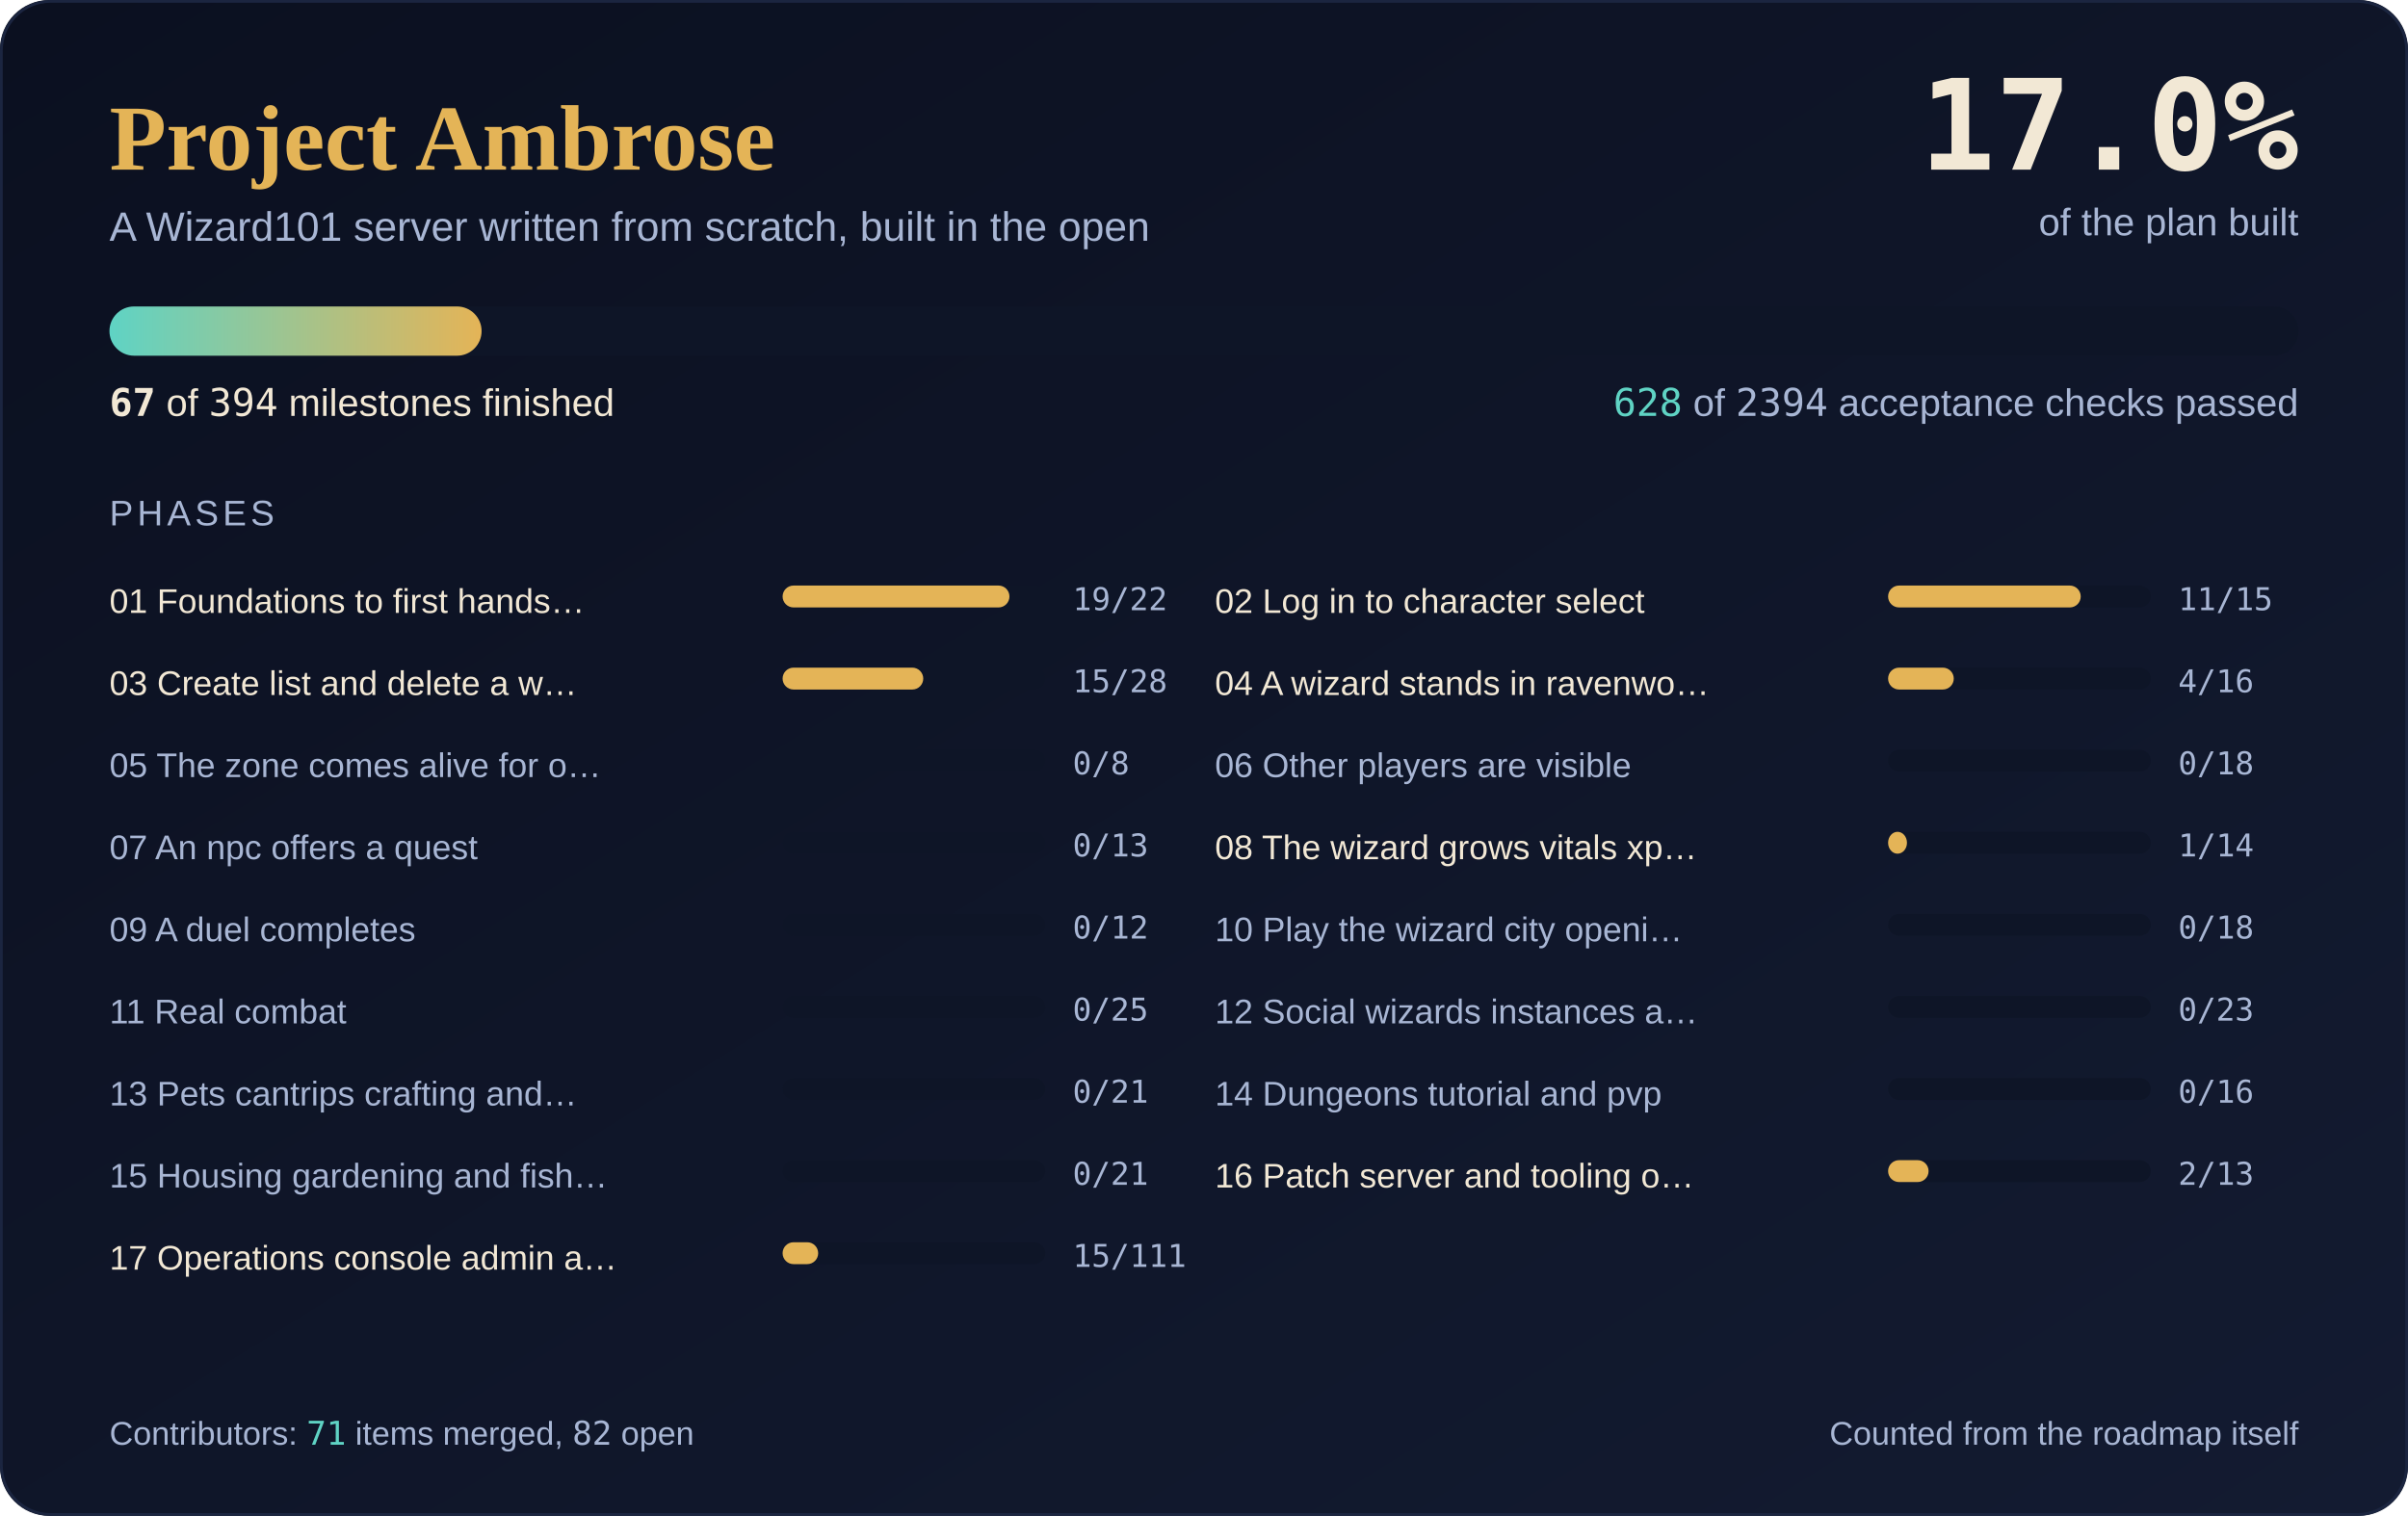
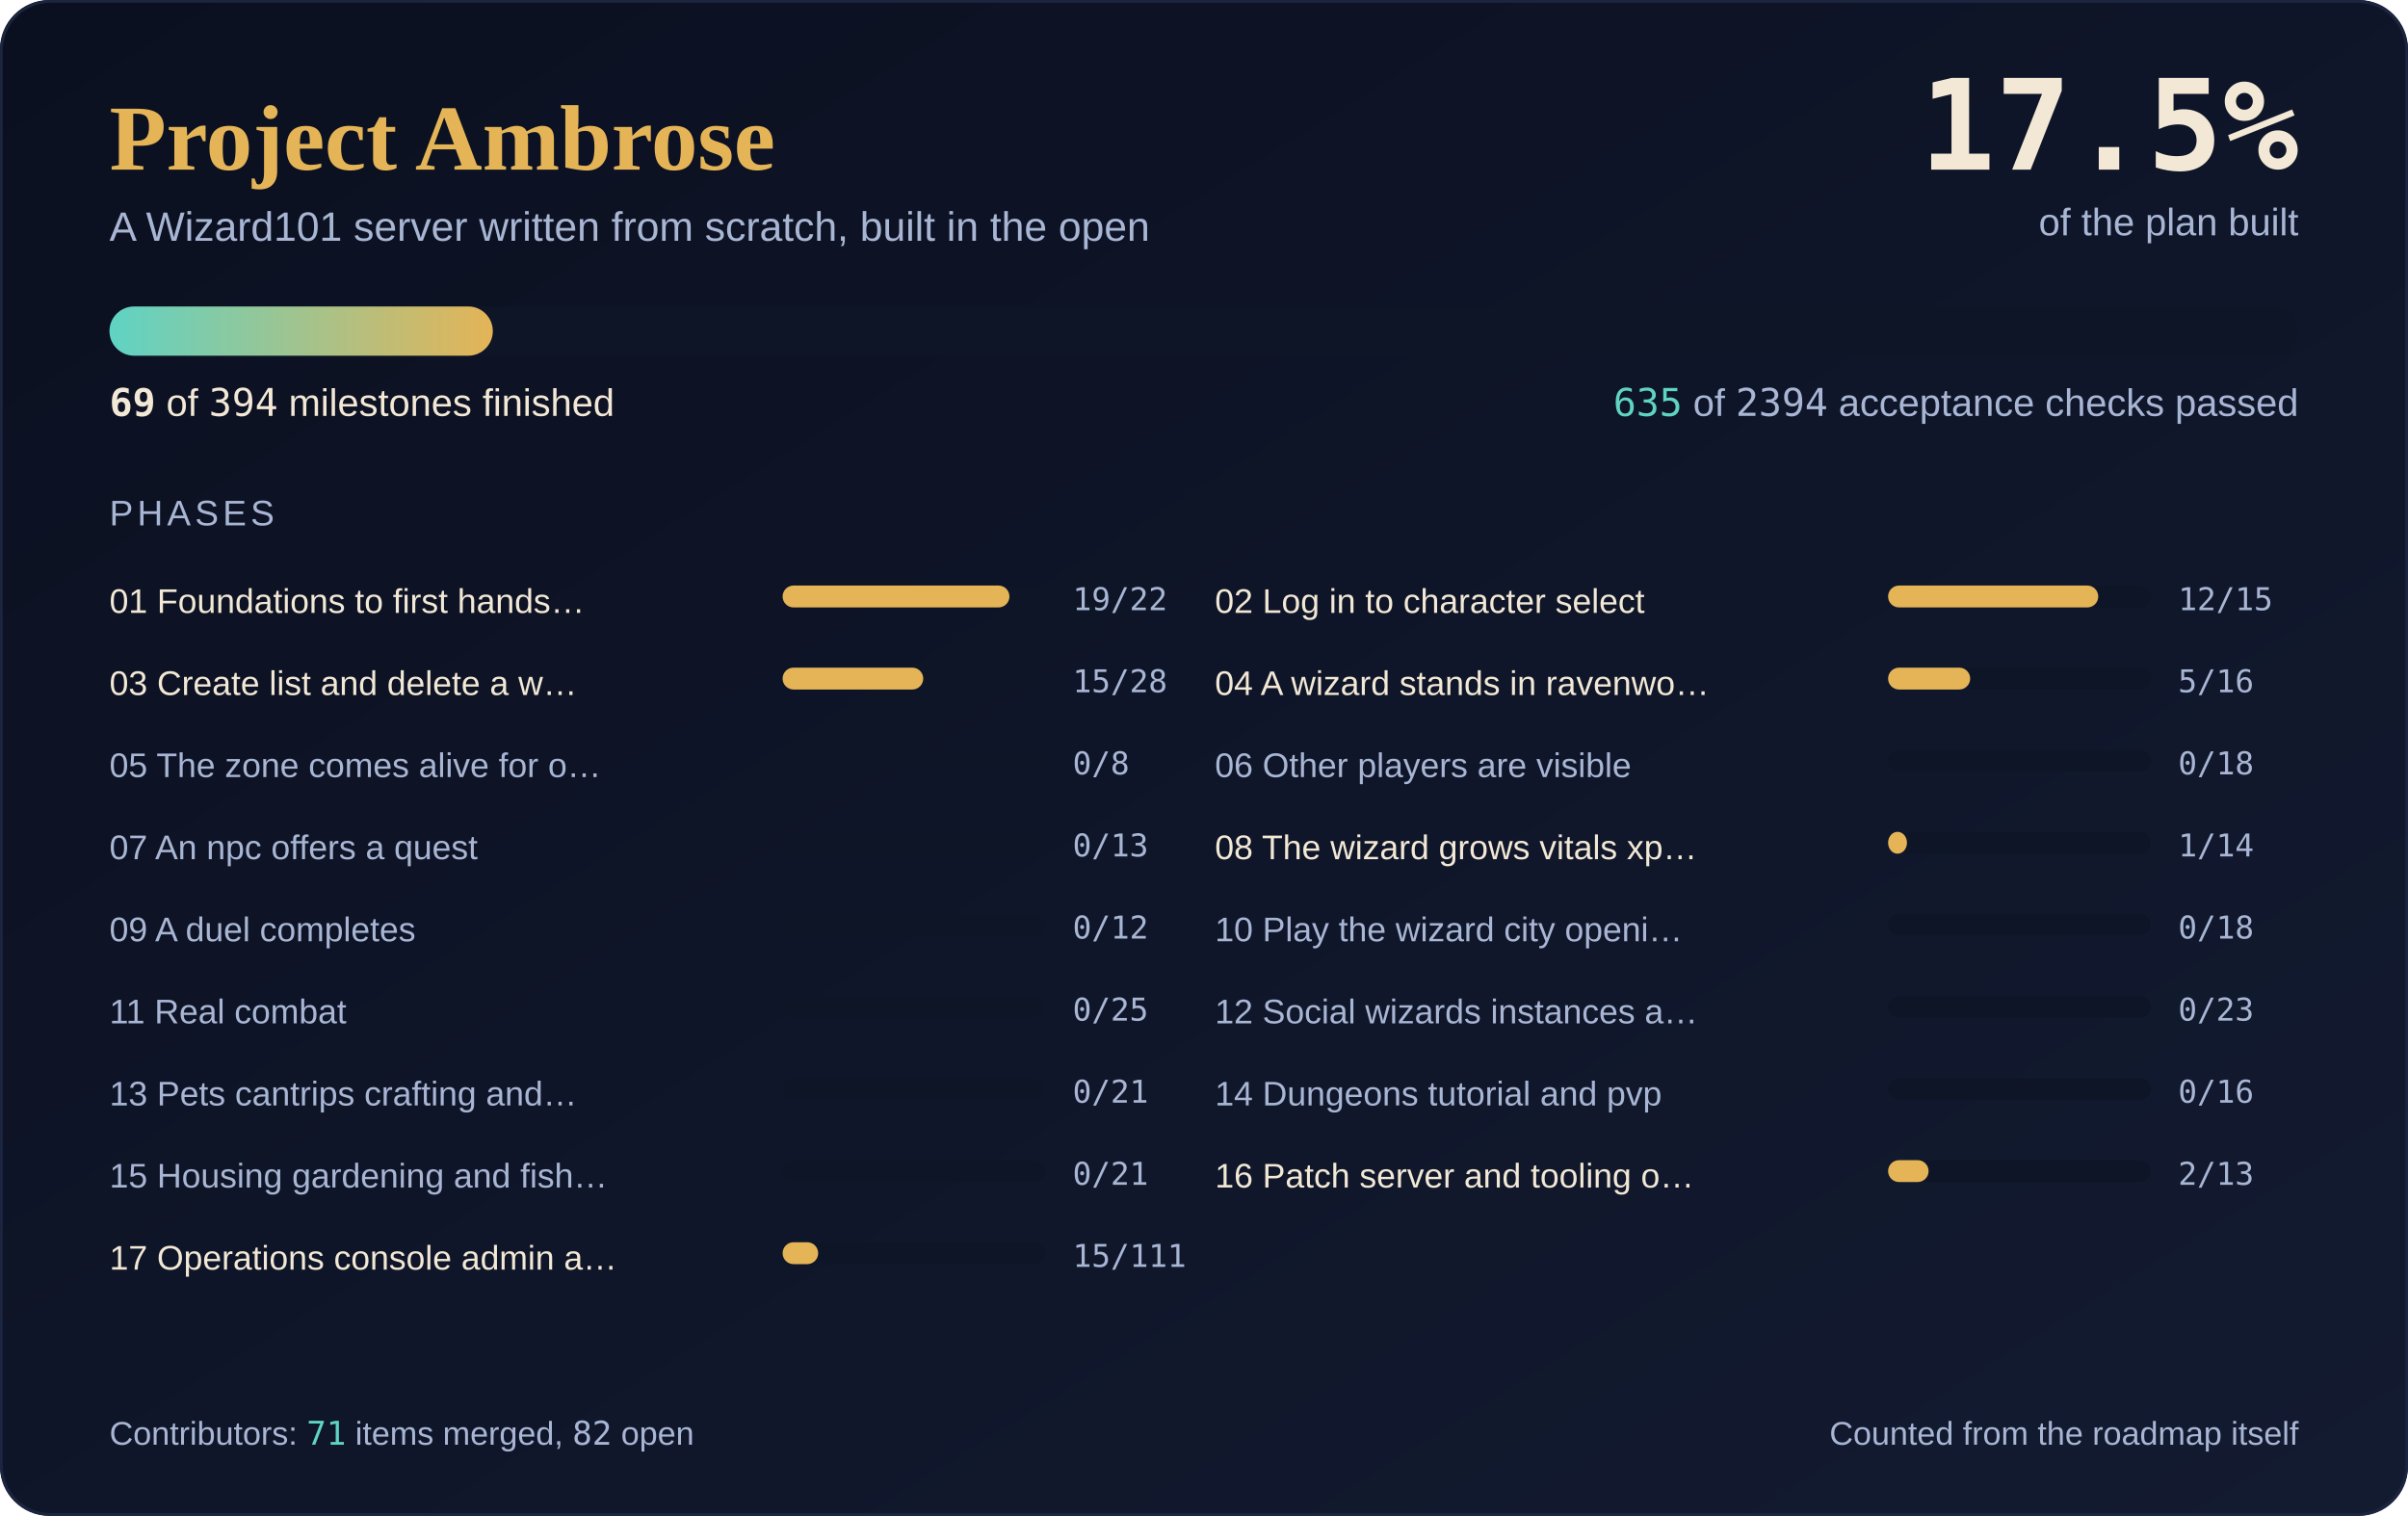
- <svg xmlns="http://www.w3.org/2000/svg" width="880" height="554" viewBox="0 0 880 554" role="img" aria-label="Project Ambrose progress: 67 of 394 milestones complete, 17.0 percent">
+ <svg xmlns="http://www.w3.org/2000/svg" width="880" height="554" viewBox="0 0 880 554" role="img" aria-label="Project Ambrose progress: 69 of 394 milestones complete, 17.5 percent">
  <defs>
    <linearGradient id="sky" x1="0" y1="0" x2="1" y2="1">
      <stop offset="0" stop-color="#0B1020" />
      <stop offset="1" stop-color="#131B31" />
    </linearGradient>
    <linearGradient id="fill" x1="0" y1="0" x2="1" y2="0">
      <stop offset="0" stop-color="#5FD3C4" />
      <stop offset="1" stop-color="#E4B457" />
    </linearGradient>
  </defs>
  <rect width="880" height="554" rx="18" fill="url(#sky)" />
  <rect x="0.5" y="0.5" width="879" height="553" rx="18" fill="none" stroke="#1B2540" />
  <text x="40" y="62" font-family="'Cormorant Garamond', Georgia, 'Times New Roman', serif" font-size="34" font-weight="600" fill="#E4B457">Project Ambrose</text>
  <text x="40" y="88" font-family="Karla, 'Segoe UI', 'Helvetica Neue', Arial, sans-serif" font-size="15" fill="#A8B6D4">A Wizard101 server written from scratch, built in the open</text>
-   <text x="840" y="62" text-anchor="end" font-family="'JetBrains Mono', Consolas, 'DejaVu Sans Mono', monospace" font-size="46" font-weight="700" fill="#F2E8D5">17.0%</text>
+   <text x="840" y="62" text-anchor="end" font-family="'JetBrains Mono', Consolas, 'DejaVu Sans Mono', monospace" font-size="46" font-weight="700" fill="#F2E8D5">17.5%</text>
  <text x="840" y="86" text-anchor="end" font-family="Karla, 'Segoe UI', 'Helvetica Neue', Arial, sans-serif" font-size="14" fill="#A8B6D4">of the plan built</text>
  <rect x="40" y="112" width="800" height="18" rx="9.0" fill="#0E1527" />
-   <rect x="40" y="112" width="136.0" height="18" rx="9.0" fill="url(#fill)" />
+   <rect x="40" y="112" width="140.1" height="18" rx="9.0" fill="url(#fill)" />
  <text x="40" y="152" font-family="Karla, 'Segoe UI', 'Helvetica Neue', Arial, sans-serif" font-size="14" fill="#F2E8D5">
-     <tspan font-family="'JetBrains Mono', Consolas, 'DejaVu Sans Mono', monospace" font-weight="700">67</tspan> of <tspan font-family="'JetBrains Mono', Consolas, 'DejaVu Sans Mono', monospace">394</tspan> milestones finished</text>
+     <tspan font-family="'JetBrains Mono', Consolas, 'DejaVu Sans Mono', monospace" font-weight="700">69</tspan> of <tspan font-family="'JetBrains Mono', Consolas, 'DejaVu Sans Mono', monospace">394</tspan> milestones finished</text>
  <text x="840" y="152" text-anchor="end" font-family="Karla, 'Segoe UI', 'Helvetica Neue', Arial, sans-serif" font-size="14" fill="#A8B6D4">
-     <tspan font-family="'JetBrains Mono', Consolas, 'DejaVu Sans Mono', monospace" fill="#5FD3C4">628</tspan> of <tspan font-family="'JetBrains Mono', Consolas, 'DejaVu Sans Mono', monospace">2394</tspan> acceptance checks passed</text>
+     <tspan font-family="'JetBrains Mono', Consolas, 'DejaVu Sans Mono', monospace" fill="#5FD3C4">635</tspan> of <tspan font-family="'JetBrains Mono', Consolas, 'DejaVu Sans Mono', monospace">2394</tspan> acceptance checks passed</text>
  <text x="40" y="192" font-family="Karla, 'Segoe UI', 'Helvetica Neue', Arial, sans-serif" font-size="13" fill="#A8B6D4" letter-spacing="1.5">PHASES</text>
  <text x="40" y="224" font-family="Karla, 'Segoe UI', 'Helvetica Neue', Arial, sans-serif" font-size="12.5" fill="#F2E8D5">01 Foundations to first hands…</text>
  <rect x="286" y="214" width="96" height="8" rx="4.0" fill="#0E1527" />
  <rect x="286" y="214" width="82.9" height="8" rx="4.0" fill="#E4B457" />
  <text x="392" y="223" font-family="'JetBrains Mono', Consolas, 'DejaVu Sans Mono', monospace" font-size="11.5" fill="#A8B6D4">19/22</text>
  <text x="444" y="224" font-family="Karla, 'Segoe UI', 'Helvetica Neue', Arial, sans-serif" font-size="12.5" fill="#F2E8D5">02 Log in to character select</text>
  <rect x="690" y="214" width="96" height="8" rx="4.0" fill="#0E1527" />
-   <rect x="690" y="214" width="70.4" height="8" rx="4.0" fill="#E4B457" />
-   <text x="796" y="223" font-family="'JetBrains Mono', Consolas, 'DejaVu Sans Mono', monospace" font-size="11.5" fill="#A8B6D4">11/15</text>
+   <rect x="690" y="214" width="76.8" height="8" rx="4.0" fill="#E4B457" />
+   <text x="796" y="223" font-family="'JetBrains Mono', Consolas, 'DejaVu Sans Mono', monospace" font-size="11.5" fill="#A8B6D4">12/15</text>
  <text x="40" y="254" font-family="Karla, 'Segoe UI', 'Helvetica Neue', Arial, sans-serif" font-size="12.5" fill="#F2E8D5">03 Create list and delete a w…</text>
  <rect x="286" y="244" width="96" height="8" rx="4.0" fill="#0E1527" />
  <rect x="286" y="244" width="51.4" height="8" rx="4.0" fill="#E4B457" />
  <text x="392" y="253" font-family="'JetBrains Mono', Consolas, 'DejaVu Sans Mono', monospace" font-size="11.5" fill="#A8B6D4">15/28</text>
  <text x="444" y="254" font-family="Karla, 'Segoe UI', 'Helvetica Neue', Arial, sans-serif" font-size="12.5" fill="#F2E8D5">04 A wizard stands in ravenwo…</text>
  <rect x="690" y="244" width="96" height="8" rx="4.0" fill="#0E1527" />
-   <rect x="690" y="244" width="24.0" height="8" rx="4.0" fill="#E4B457" />
-   <text x="796" y="253" font-family="'JetBrains Mono', Consolas, 'DejaVu Sans Mono', monospace" font-size="11.5" fill="#A8B6D4">4/16</text>
+   <rect x="690" y="244" width="30.0" height="8" rx="4.0" fill="#E4B457" />
+   <text x="796" y="253" font-family="'JetBrains Mono', Consolas, 'DejaVu Sans Mono', monospace" font-size="11.5" fill="#A8B6D4">5/16</text>
  <text x="40" y="284" font-family="Karla, 'Segoe UI', 'Helvetica Neue', Arial, sans-serif" font-size="12.5" fill="#A8B6D4">05 The zone comes alive for o…</text>
  <rect x="286" y="274" width="96" height="8" rx="4.0" fill="#0E1527" />
  <text x="392" y="283" font-family="'JetBrains Mono', Consolas, 'DejaVu Sans Mono', monospace" font-size="11.5" fill="#A8B6D4">0/8</text>
  <text x="444" y="284" font-family="Karla, 'Segoe UI', 'Helvetica Neue', Arial, sans-serif" font-size="12.5" fill="#A8B6D4">06 Other players are visible</text>
  <rect x="690" y="274" width="96" height="8" rx="4.0" fill="#0E1527" />
  <text x="796" y="283" font-family="'JetBrains Mono', Consolas, 'DejaVu Sans Mono', monospace" font-size="11.5" fill="#A8B6D4">0/18</text>
  <text x="40" y="314" font-family="Karla, 'Segoe UI', 'Helvetica Neue', Arial, sans-serif" font-size="12.5" fill="#A8B6D4">07 An npc offers a quest</text>
  <rect x="286" y="304" width="96" height="8" rx="4.0" fill="#0E1527" />
  <text x="392" y="313" font-family="'JetBrains Mono', Consolas, 'DejaVu Sans Mono', monospace" font-size="11.5" fill="#A8B6D4">0/13</text>
  <text x="444" y="314" font-family="Karla, 'Segoe UI', 'Helvetica Neue', Arial, sans-serif" font-size="12.5" fill="#F2E8D5">08 The wizard grows vitals xp…</text>
  <rect x="690" y="304" width="96" height="8" rx="4.0" fill="#0E1527" />
  <rect x="690" y="304" width="6.9" height="8" rx="4.0" fill="#E4B457" />
  <text x="796" y="313" font-family="'JetBrains Mono', Consolas, 'DejaVu Sans Mono', monospace" font-size="11.5" fill="#A8B6D4">1/14</text>
  <text x="40" y="344" font-family="Karla, 'Segoe UI', 'Helvetica Neue', Arial, sans-serif" font-size="12.5" fill="#A8B6D4">09 A duel completes</text>
  <rect x="286" y="334" width="96" height="8" rx="4.0" fill="#0E1527" />
  <text x="392" y="343" font-family="'JetBrains Mono', Consolas, 'DejaVu Sans Mono', monospace" font-size="11.5" fill="#A8B6D4">0/12</text>
  <text x="444" y="344" font-family="Karla, 'Segoe UI', 'Helvetica Neue', Arial, sans-serif" font-size="12.5" fill="#A8B6D4">10 Play the wizard city openi…</text>
  <rect x="690" y="334" width="96" height="8" rx="4.0" fill="#0E1527" />
  <text x="796" y="343" font-family="'JetBrains Mono', Consolas, 'DejaVu Sans Mono', monospace" font-size="11.5" fill="#A8B6D4">0/18</text>
  <text x="40" y="374" font-family="Karla, 'Segoe UI', 'Helvetica Neue', Arial, sans-serif" font-size="12.5" fill="#A8B6D4">11 Real combat</text>
  <rect x="286" y="364" width="96" height="8" rx="4.0" fill="#0E1527" />
  <text x="392" y="373" font-family="'JetBrains Mono', Consolas, 'DejaVu Sans Mono', monospace" font-size="11.5" fill="#A8B6D4">0/25</text>
  <text x="444" y="374" font-family="Karla, 'Segoe UI', 'Helvetica Neue', Arial, sans-serif" font-size="12.5" fill="#A8B6D4">12 Social wizards instances a…</text>
  <rect x="690" y="364" width="96" height="8" rx="4.0" fill="#0E1527" />
  <text x="796" y="373" font-family="'JetBrains Mono', Consolas, 'DejaVu Sans Mono', monospace" font-size="11.5" fill="#A8B6D4">0/23</text>
  <text x="40" y="404" font-family="Karla, 'Segoe UI', 'Helvetica Neue', Arial, sans-serif" font-size="12.5" fill="#A8B6D4">13 Pets cantrips crafting and…</text>
  <rect x="286" y="394" width="96" height="8" rx="4.0" fill="#0E1527" />
  <text x="392" y="403" font-family="'JetBrains Mono', Consolas, 'DejaVu Sans Mono', monospace" font-size="11.5" fill="#A8B6D4">0/21</text>
  <text x="444" y="404" font-family="Karla, 'Segoe UI', 'Helvetica Neue', Arial, sans-serif" font-size="12.5" fill="#A8B6D4">14 Dungeons tutorial and pvp</text>
  <rect x="690" y="394" width="96" height="8" rx="4.0" fill="#0E1527" />
  <text x="796" y="403" font-family="'JetBrains Mono', Consolas, 'DejaVu Sans Mono', monospace" font-size="11.5" fill="#A8B6D4">0/16</text>
  <text x="40" y="434" font-family="Karla, 'Segoe UI', 'Helvetica Neue', Arial, sans-serif" font-size="12.5" fill="#A8B6D4">15 Housing gardening and fish…</text>
  <rect x="286" y="424" width="96" height="8" rx="4.0" fill="#0E1527" />
  <text x="392" y="433" font-family="'JetBrains Mono', Consolas, 'DejaVu Sans Mono', monospace" font-size="11.5" fill="#A8B6D4">0/21</text>
  <text x="444" y="434" font-family="Karla, 'Segoe UI', 'Helvetica Neue', Arial, sans-serif" font-size="12.5" fill="#F2E8D5">16 Patch server and tooling o…</text>
  <rect x="690" y="424" width="96" height="8" rx="4.0" fill="#0E1527" />
  <rect x="690" y="424" width="14.8" height="8" rx="4.0" fill="#E4B457" />
  <text x="796" y="433" font-family="'JetBrains Mono', Consolas, 'DejaVu Sans Mono', monospace" font-size="11.5" fill="#A8B6D4">2/13</text>
  <text x="40" y="464" font-family="Karla, 'Segoe UI', 'Helvetica Neue', Arial, sans-serif" font-size="12.5" fill="#F2E8D5">17 Operations console admin a…</text>
  <rect x="286" y="454" width="96" height="8" rx="4.0" fill="#0E1527" />
  <rect x="286" y="454" width="13.0" height="8" rx="4.0" fill="#E4B457" />
  <text x="392" y="463" font-family="'JetBrains Mono', Consolas, 'DejaVu Sans Mono', monospace" font-size="11.5" fill="#A8B6D4">15/111</text>
  <text x="40" y="528" font-family="Karla, 'Segoe UI', 'Helvetica Neue', Arial, sans-serif" font-size="12" fill="#A8B6D4">Contributors: <tspan font-family="'JetBrains Mono', Consolas, 'DejaVu Sans Mono', monospace" fill="#5FD3C4">71</tspan> items merged, <tspan font-family="'JetBrains Mono', Consolas, 'DejaVu Sans Mono', monospace">82</tspan> open</text>
  <text x="840" y="528" text-anchor="end" font-family="Karla, 'Segoe UI', 'Helvetica Neue', Arial, sans-serif" font-size="12" fill="#A8B6D4">Counted from the roadmap itself</text>
</svg>
